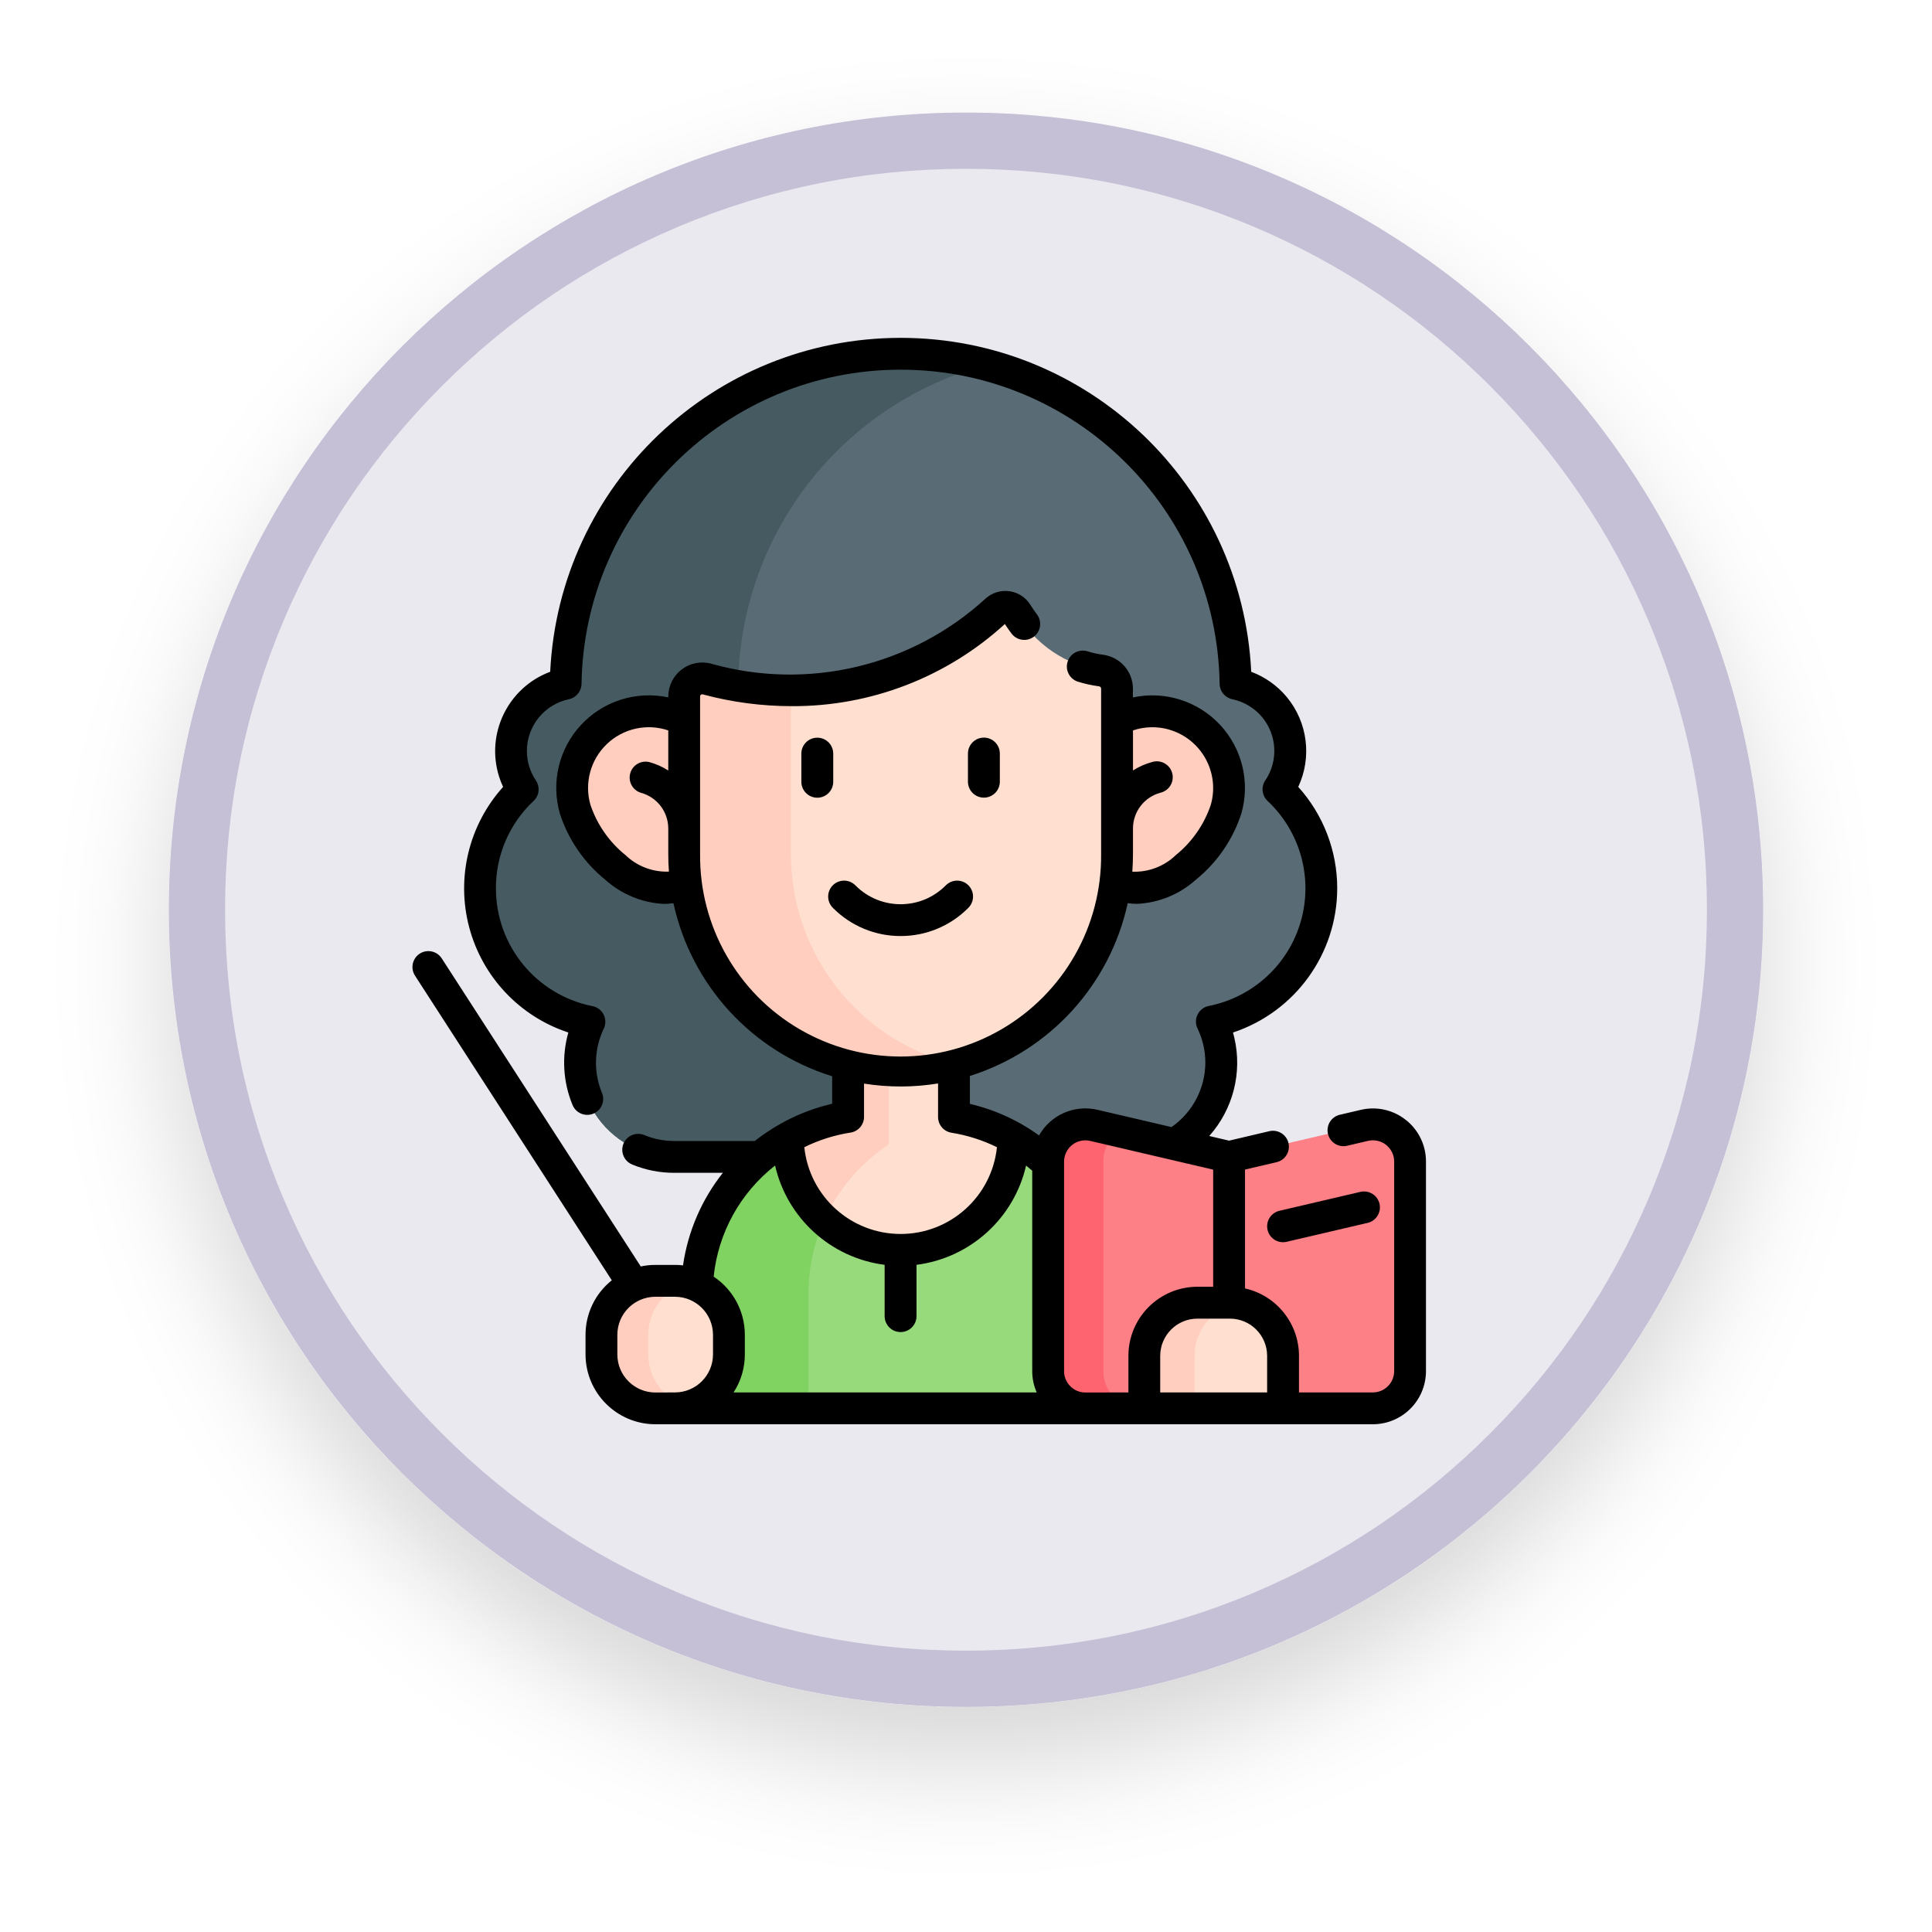
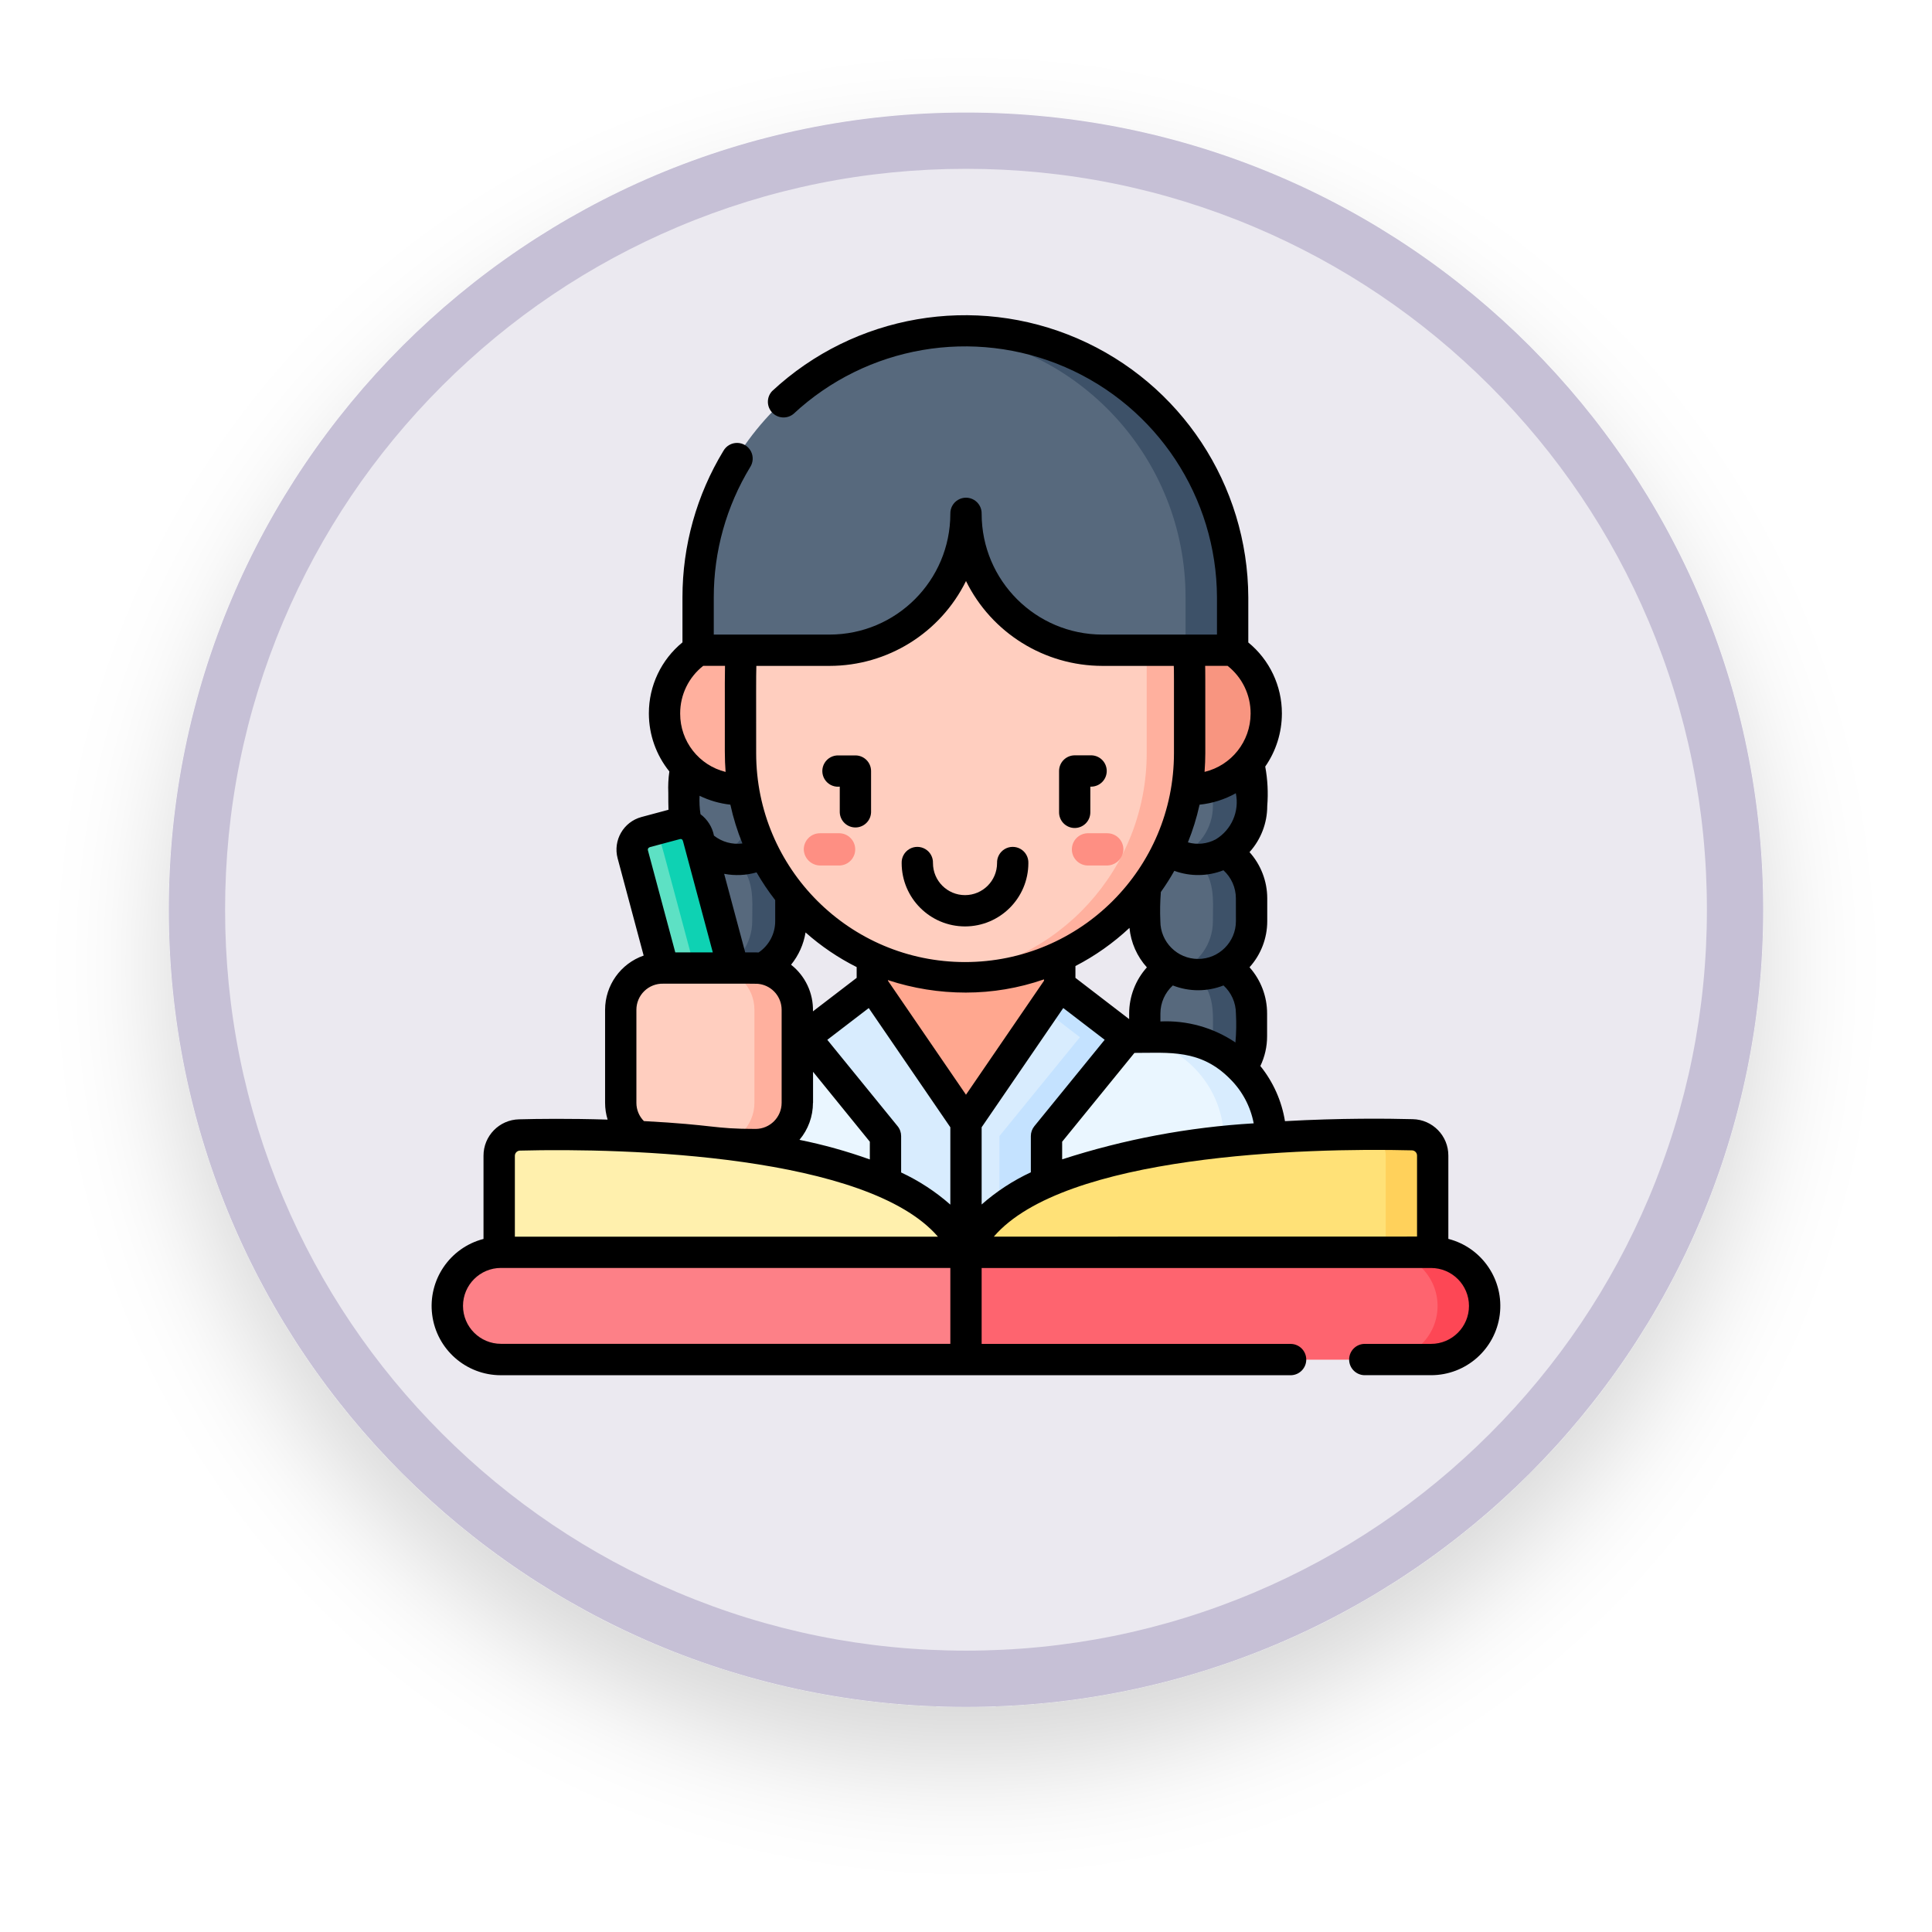
<svg xmlns="http://www.w3.org/2000/svg" width="103" height="103" viewBox="0 0 103 103">
  <defs>
    <filter id="Path_978624" x="0" y="0" width="103" height="103" filterUnits="userSpaceOnUse">
      <feOffset dy="3" input="SourceAlpha" />
      <feGaussianBlur stdDeviation="3" result="blur" />
      <feFlood flood-opacity="0.161" />
      <feComposite operator="in" in2="blur" />
      <feComposite in="SourceGraphic" />
    </filter>
  </defs>
-   <g id="Group_1206316" data-name="Group 1206316" transform="translate(-171 -749)">
-     <g id="Group_1206116" data-name="Group 1206116">
-       <g id="Group_1203387" data-name="Group 1203387" transform="translate(0 -83)">
-         <g id="Group_1178310" data-name="Group 1178310" transform="translate(0 -2034)">
-           <g id="Group_1176881" data-name="Group 1176881">
-             <g id="Group_1175148" data-name="Group 1175148" transform="translate(0 1580)">
-               <g id="Group_1173798" data-name="Group 1173798" transform="translate(-3 -3520)">
-                 <g id="Group_1171925" data-name="Group 1171925" transform="translate(-22 -2246)">
-                   <g id="Group_1164524" data-name="Group 1164524" transform="translate(205 7058)">
-                     <g id="Group_1144123" data-name="Group 1144123">
-                       <g transform="matrix(1, 0, 0, 1, -9, -6)" filter="url(#Path_978624)">
-                         <g id="Path_978624-2" data-name="Path 978624" transform="translate(9 6)" fill="#ebe9f0">
-                           <path d="M 42.5 83.5 C 36.964 83.5 31.595 82.416 26.541 80.279 C 21.659 78.214 17.274 75.257 13.509 71.491 C 9.743 67.726 6.786 63.341 4.721 58.459 C 2.584 53.405 1.5 48.036 1.5 42.5 C 1.5 36.964 2.584 31.595 4.721 26.541 C 6.786 21.659 9.743 17.274 13.509 13.509 C 17.274 9.743 21.659 6.786 26.541 4.721 C 31.595 2.584 36.964 1.5 42.5 1.5 C 48.036 1.5 53.405 2.584 58.459 4.721 C 63.341 6.786 67.726 9.743 71.491 13.509 C 75.257 17.274 78.214 21.659 80.279 26.541 C 82.416 31.595 83.5 36.964 83.5 42.5 C 83.5 48.036 82.416 53.405 80.279 58.459 C 78.214 63.341 75.257 67.726 71.491 71.491 C 67.726 75.257 63.341 78.214 58.459 80.279 C 53.405 82.416 48.036 83.5 42.5 83.5 Z" stroke="none" />
-                           <path d="M 42.5 3 C 37.166 3 31.994 4.044 27.126 6.103 C 22.422 8.092 18.198 10.941 14.569 14.569 C 10.941 18.198 8.092 22.422 6.103 27.126 C 4.044 31.994 3 37.166 3 42.5 C 3 47.834 4.044 53.006 6.103 57.874 C 8.092 62.578 10.941 66.802 14.569 70.431 C 18.198 74.059 22.422 76.908 27.126 78.897 C 31.994 80.956 37.166 82 42.5 82 C 47.834 82 53.006 80.956 57.874 78.897 C 62.578 76.908 66.802 74.059 70.431 70.431 C 74.059 66.802 76.908 62.578 78.897 57.874 C 80.956 53.006 82 47.834 82 42.5 C 82 37.166 80.956 31.994 78.897 27.126 C 76.908 22.422 74.059 18.198 70.431 14.569 C 66.802 10.941 62.578 8.092 57.874 6.103 C 53.006 4.044 47.834 3 42.5 3 M 42.5 0 C 65.972 0 85 19.028 85 42.5 C 85 65.972 65.972 85 42.5 85 C 19.028 85 0 65.972 0 42.5 C 0 19.028 19.028 0 42.5 0 Z" stroke="none" fill="#c6c0d6" />
+   <g id="Group_1226370" data-name="Group 1226370" transform="translate(-171 -805)">
+     <g id="Group_1225221" data-name="Group 1225221">
+       <g id="Group_1206303" data-name="Group 1206303" transform="translate(0 56)">
+         <g id="Group_1203387" data-name="Group 1203387" transform="translate(0 -83)">
+           <g id="Group_1178310" data-name="Group 1178310" transform="translate(0 -2034)">
+             <g id="Group_1176881" data-name="Group 1176881">
+               <g id="Group_1175148" data-name="Group 1175148" transform="translate(0 1580)">
+                 <g id="Group_1173798" data-name="Group 1173798" transform="translate(-3 -3520)">
+                   <g id="Group_1171925" data-name="Group 1171925" transform="translate(-22 -2246)">
+                     <g id="Group_1164524" data-name="Group 1164524" transform="translate(205 7058)">
+                       <g id="Group_1144123" data-name="Group 1144123">
+                         <g transform="matrix(1, 0, 0, 1, -9, -6)" filter="url(#Path_978624)">
+                           <g id="Path_978624-2" data-name="Path 978624" transform="translate(9 6)" fill="#ebe9f0">
+                             <path d="M 42.5 83.5 C 36.964 83.5 31.595 82.416 26.541 80.279 C 21.659 78.214 17.274 75.257 13.509 71.491 C 9.743 67.726 6.786 63.341 4.721 58.459 C 2.584 53.405 1.5 48.036 1.5 42.5 C 1.5 36.964 2.584 31.595 4.721 26.541 C 6.786 21.659 9.743 17.274 13.509 13.509 C 17.274 9.743 21.659 6.786 26.541 4.721 C 31.595 2.584 36.964 1.5 42.5 1.5 C 48.036 1.5 53.405 2.584 58.459 4.721 C 63.341 6.786 67.726 9.743 71.491 13.509 C 75.257 17.274 78.214 21.659 80.279 26.541 C 82.416 31.595 83.5 36.964 83.5 42.5 C 83.5 48.036 82.416 53.405 80.279 58.459 C 78.214 63.341 75.257 67.726 71.491 71.491 C 67.726 75.257 63.341 78.214 58.459 80.279 C 53.405 82.416 48.036 83.5 42.5 83.5 Z" stroke="none" />
+                             <path d="M 42.5 3 C 37.166 3 31.994 4.044 27.126 6.103 C 22.422 8.092 18.198 10.941 14.569 14.569 C 10.941 18.198 8.092 22.422 6.103 27.126 C 4.044 31.994 3 37.166 3 42.5 C 3 47.834 4.044 53.006 6.103 57.874 C 8.092 62.578 10.941 66.802 14.569 70.431 C 18.198 74.059 22.422 76.908 27.126 78.897 C 31.994 80.956 37.166 82 42.5 82 C 47.834 82 53.006 80.956 57.874 78.897 C 62.578 76.908 66.802 74.059 70.431 70.431 C 74.059 66.802 76.908 62.578 78.897 57.874 C 80.956 53.006 82 47.834 82 42.5 C 82 37.166 80.956 31.994 78.897 27.126 C 76.908 22.422 74.059 18.198 70.431 14.569 C 66.802 10.941 62.578 8.092 57.874 6.103 C 53.006 4.044 47.834 3 42.5 3 M 42.5 0 C 65.972 0 85 19.028 85 42.5 C 85 65.972 65.972 85 42.5 85 C 19.028 85 0 65.972 0 42.5 C 0 19.028 19.028 0 42.5 0 Z" stroke="none" fill="#c6c0d6" />
+                           </g>
                        </g>
                      </g>
                    </g>
                  </g>
                </g>
              </g>
            </g>
          </g>
        </g>
      </g>
-       <g id="maestro" transform="translate(175.722 767)">
-         <g id="Group_1206114" data-name="Group 1206114" transform="translate(20.865 0.848)">
-           <g id="Group_1206111" data-name="Group 1206111" transform="translate(0)">
-             <path id="Path_1044436" data-name="Path 1044436" d="M91.554,30.735A3.663,3.663,0,0,0,89.265,25.1a17.859,17.859,0,0,0-35.715,0,3.663,3.663,0,0,0-2.289,5.635A7.239,7.239,0,0,0,54.815,43.11a5.028,5.028,0,0,0,4.525,7.217H83.475A5.028,5.028,0,0,0,88,43.11a7.238,7.238,0,0,0,3.554-12.375Z" transform="translate(-48.98 -7.496)" fill="#596c76" />
-             <path id="Path_1044437" data-name="Path 1044437" d="M72.939,50.332h-13.6a5.026,5.026,0,0,1-4.525-7.217,7.239,7.239,0,0,1-3.554-12.376,3.607,3.607,0,0,1-.462-.958A3.666,3.666,0,0,1,53.548,25.1,17.877,17.877,0,0,1,76.006,8.1,17.874,17.874,0,0,0,62.748,25.1s.527,3.713.064,4.116Z" transform="translate(-48.978 -7.5)" fill="#465a61" />
-             <path id="Path_1044438" data-name="Path 1044438" d="M172.925,375.676v5.347a.751.751,0,0,1-.752.752H151.956a.753.753,0,0,1-.752-.752v-5.347a9.516,9.516,0,0,1,2.238-6.145,9.613,9.613,0,0,1,2.613-2.172,9.5,9.5,0,0,1,4.706-1.239h2.608a9.557,9.557,0,0,1,9.556,9.556Z" transform="translate(-139.637 -325.543)" fill="#97da7b" />
-             <path id="Path_1044439" data-name="Path 1044439" d="M165.04,366.269a9.559,9.559,0,0,0-7.889,9.411v6.1h-5.19a.753.753,0,0,1-.753-.753V375.68a9.556,9.556,0,0,1,9.556-9.556h2.609A9.635,9.635,0,0,1,165.04,366.269Z" transform="translate(-139.641 -325.546)" fill="#80d261" />
-             <path id="Path_1044440" data-name="Path 1044440" d="M206.091,332.1a6.011,6.011,0,0,1-12.022,0,9.453,9.453,0,0,1,3.213-1.122V326.36h5.643v4.623A9.451,9.451,0,0,1,206.091,332.1Z" transform="translate(-177.652 -290.281)" fill="#ffdfcf" />
-             <path id="Path_1044441" data-name="Path 1044441" d="M199.443,330.91v5.571a9.6,9.6,0,0,0-3.436,4.034,5.989,5.989,0,0,1-1.938-4.382,9.454,9.454,0,0,1,3.213-1.122v-4.1Z" transform="translate(-177.652 -294.316)" fill="#ffcebf" />
-             <path id="Path_1044442" data-name="Path 1044442" d="M121.479,176.52a4.089,4.089,0,0,1,5.811,4.766c-.628,2.169-3.271,4.722-5.441,4.094a2.427,2.427,0,0,1-.468-.191H98.5a2.419,2.419,0,0,1-.468.191c-2.17.628-4.813-1.926-5.44-4.094a4.088,4.088,0,0,1,5.81-4.766Z" transform="translate(-87.513 -156.987)" fill="#ffcebf" />
-             <path id="Path_1044443" data-name="Path 1044443" d="M168.291,131.228v8.828a11.538,11.538,0,0,1-23.076,0v-8.4a.963.963,0,0,1,1.216-.931,17.4,17.4,0,0,0,4.473.6,15.894,15.894,0,0,0,10.946-4.261.722.722,0,0,1,1.1.157,6.306,6.306,0,0,0,4.487,3.051A.97.97,0,0,1,168.291,131.228Z" transform="translate(-134.326 -113.367)" fill="#ffdfcf" />
-             <path id="Path_1044444" data-name="Path 1044444" d="M159.6,181.139a11.549,11.549,0,0,1-14.384-11.185v-8.4a.963.963,0,0,1,1.216-.931,17.4,17.4,0,0,0,4.473.6v8.732A11.542,11.542,0,0,0,159.6,181.139Z" transform="translate(-134.326 -143.265)" fill="#ffcebf" />
+       <g id="estudiante_3_" data-name="estudiante (3)" transform="translate(194.015 819.768)">
+         <g id="Group_1225219" data-name="Group 1225219" transform="translate(0.773 2.863)">
+           <g id="Group_1225204" data-name="Group 1225204" transform="translate(12.615 21.662)">
+             <g id="Group_1225197" data-name="Group 1225197">
+               <path id="Path_1211477" data-name="Path 1211477" d="M124.608,259.356a2.845,2.845,0,0,1-2.873,0,2.869,2.869,0,0,0-.387.273,11.939,11.939,0,0,1-.942,1.5,7.473,7.473,0,0,0-.084,1.9,2.849,2.849,0,0,0,5.7,0v-1.22A2.847,2.847,0,0,0,124.608,259.356Z" transform="translate(-120.321 -253.219)" fill="#57697d" />
+               <path id="Path_1211478" data-name="Path 1211478" d="M124.608,204.2a2.845,2.845,0,0,1-2.873,0,2.866,2.866,0,0,0-.387.273,11.941,11.941,0,0,1-.942,1.5,7.473,7.473,0,0,0-.084,1.9,2.849,2.849,0,0,0,5.7,0v-1.221a2.847,2.847,0,0,0-1.412-2.46Z" transform="translate(-120.321 -204.201)" fill="#57697d" />
+               <path id="Path_1211479" data-name="Path 1211479" d="M126.025,318.216V317a2.847,2.847,0,0,0-1.412-2.46,2.851,2.851,0,0,1-2.873,0,2.858,2.858,0,0,0-1.412,2.492c0,.142,0,1.177,0,1.207a2.849,2.849,0,0,0,5.7-.019Z" transform="translate(-120.325 -302.259)" fill="#57697d" />
+               <path id="Path_1211480" data-name="Path 1211480" d="M124.608,259.356a2.845,2.845,0,0,1-2.873,0,2.869,2.869,0,0,0-.387.273,11.939,11.939,0,0,1-.942,1.5,7.473,7.473,0,0,0-.084,1.9,2.849,2.849,0,0,0,5.7,0v-1.22A2.847,2.847,0,0,0,124.608,259.356Z" transform="translate(-120.321 -253.219)" fill="#57697d" />
+               <path id="Path_1211481" data-name="Path 1211481" d="M124.608,204.2a2.845,2.845,0,0,1-2.873,0,2.866,2.866,0,0,0-.387.273,11.941,11.941,0,0,1-.942,1.5,7.473,7.473,0,0,0-.084,1.9,2.849,2.849,0,0,0,5.7,0v-1.221a2.847,2.847,0,0,0-1.412-2.46Z" transform="translate(-120.321 -204.201)" fill="#57697d" />
+               <path id="Path_1211482" data-name="Path 1211482" d="M126.025,318.216V317a2.847,2.847,0,0,0-1.412-2.46,2.851,2.851,0,0,1-2.873,0,2.858,2.858,0,0,0-1.412,2.492c0,.142,0,1.177,0,1.207a2.849,2.849,0,0,0,5.7-.019Z" transform="translate(-120.325 -302.259)" fill="#57697d" />
+               <path id="Path_1211483" data-name="Path 1211483" d="M124.241,263.036v-1.22a2.861,2.861,0,0,0-.9-2.076,2.843,2.843,0,0,1-1.606-.384,2.855,2.855,0,0,0-.387.273,11.937,11.937,0,0,1-.942,1.5,7.473,7.473,0,0,0-.084,1.9,2.849,2.849,0,0,0,1.922,2.694A2.784,2.784,0,0,0,124.241,263.036Z" transform="translate(-120.322 -253.219)" fill="#57697d" />
+               <path id="Path_1211484" data-name="Path 1211484" d="M123.344,204.588l0,0a2.842,2.842,0,0,1-1.605-.384,2.857,2.857,0,0,0-.387.273,11.934,11.934,0,0,1-.942,1.5,7.474,7.474,0,0,0-.084,1.9,2.849,2.849,0,0,0,1.952,2.7,2.837,2.837,0,0,0,1.965-2.7v-1.22A2.837,2.837,0,0,0,123.344,204.588Z" transform="translate(-120.322 -204.2)" fill="#57697d" />
+               <path id="Path_1211485" data-name="Path 1211485" d="M122.4,320.882a2.852,2.852,0,0,0,1.847-2.667c0-1.216.156-2.3-.9-3.293l0,0a2.845,2.845,0,0,1-1.6-.383,2.858,2.858,0,0,0-1.412,2.492c0,.142,0,1.177,0,1.207a2.849,2.849,0,0,0,1.972,2.691Z" transform="translate(-120.325 -302.258)" fill="#57697d" />
+             </g>
+             <g id="Group_1225199" data-name="Group 1225199" transform="translate(1.849 0)">
+               <g id="Group_1225198" data-name="Group 1225198">
+                 <path id="Path_1211486" data-name="Path 1211486" d="M139.379,204.2a2.841,2.841,0,0,1-1.487.388c1.053.992.9,2.081.9,3.292a2.849,2.849,0,0,1-1.847,2.667,2.851,2.851,0,0,0,3.85-2.667v-1.221A2.847,2.847,0,0,0,139.379,204.2Z" transform="translate(-136.941 -204.201)" fill="#3d5168" />
+               </g>
+             </g>
+             <g id="Group_1225201" data-name="Group 1225201" transform="translate(1.849 6.137)">
+               <g id="Group_1225200" data-name="Group 1225200">
+                 <path id="Path_1211487" data-name="Path 1211487" d="M139.379,259.356a2.841,2.841,0,0,1-1.487.388c1.053.991.9,2.081.9,3.292a2.849,2.849,0,0,1-1.847,2.667,2.851,2.851,0,0,0,3.85-2.667v-1.22A2.846,2.846,0,0,0,139.379,259.356Z" transform="translate(-136.941 -259.356)" fill="#3d5168" />
+               </g>
+             </g>
+             <g id="Group_1225203" data-name="Group 1225203" transform="translate(1.85 12.277)">
+               <g id="Group_1225202" data-name="Group 1225202">
+                 <path id="Path_1211488" data-name="Path 1211488" d="M139.382,314.535a2.843,2.843,0,0,1-1.488.387c1.04.979.9,2.04.9,3.293a2.852,2.852,0,0,1-1.847,2.667,2.851,2.851,0,0,0,3.85-2.667v-1.221a2.847,2.847,0,0,0-1.412-2.46Z" transform="translate(-136.944 -314.535)" fill="#3d5168" />
+               </g>
+             </g>
          </g>
-           <g id="Group_1206112" data-name="Group 1206112" transform="translate(30.293 41.093)">
-             <path id="Path_1044445" data-name="Path 1044445" d="M333.569,370.733l-7.213,1.685-7.213-1.685a1.982,1.982,0,0,0-2.433,1.93v11.176a1.982,1.982,0,0,0,1.982,1.982H334.02A1.982,1.982,0,0,0,336,383.838V372.662A1.982,1.982,0,0,0,333.569,370.733Z" transform="translate(-316.71 -370.68)" fill="#fd8087" />
-             <path id="Path_1044446" data-name="Path 1044446" d="M321.631,385.827h-2.938a1.982,1.982,0,0,1-1.982-1.982V372.669a1.981,1.981,0,0,1,2.433-1.929l1.343.313a1.968,1.968,0,0,0-.836,1.616v11.176A1.982,1.982,0,0,0,321.631,385.827Z" transform="translate(-316.71 -370.686)" fill="#fe646f" />
-             <path id="Path_1044447" data-name="Path 1044447" d="M366.589,454.7h-1.731a2.832,2.832,0,0,0-2.832,2.832v2.8h7.4v-2.8A2.832,2.832,0,0,0,366.589,454.7Z" transform="translate(-356.899 -445.194)" fill="#ffdfcf" />
-             <path id="Path_1044448" data-name="Path 1044448" d="M366.993,454.741a2.833,2.833,0,0,0-2.355,2.791v2.8h-2.686v-2.8a2.833,2.833,0,0,1,2.832-2.832h1.731A2.765,2.765,0,0,1,366.993,454.741Z" transform="translate(-356.833 -445.193)" fill="#ffcebf" />
+           <g id="Group_1225212" data-name="Group 1225212" transform="translate(37.175 21.662)">
+             <g id="Group_1225205" data-name="Group 1225205">
+               <path id="Path_1211489" data-name="Path 1211489" d="M345.342,259.356a2.845,2.845,0,0,1-2.873,0,2.869,2.869,0,0,0-.387.273,11.936,11.936,0,0,1-.942,1.5,7.473,7.473,0,0,0-.084,1.9,2.849,2.849,0,0,0,5.7,0v-1.22A2.847,2.847,0,0,0,345.342,259.356Z" transform="translate(-341.055 -253.219)" fill="#57697d" />
+               <path id="Path_1211490" data-name="Path 1211490" d="M345.342,204.2a2.845,2.845,0,0,1-2.873,0,2.866,2.866,0,0,0-.387.273,11.938,11.938,0,0,1-.942,1.5,7.472,7.472,0,0,0-.084,1.9,2.849,2.849,0,0,0,5.7,0v-1.221a2.847,2.847,0,0,0-1.412-2.46Z" transform="translate(-341.055 -204.201)" fill="#57697d" />
+               <path id="Path_1211491" data-name="Path 1211491" d="M346.759,318.216V317a2.847,2.847,0,0,0-1.412-2.46,2.851,2.851,0,0,1-2.873,0,2.858,2.858,0,0,0-1.412,2.492c0,.142,0,1.177,0,1.207a2.849,2.849,0,0,0,5.7-.019Z" transform="translate(-341.059 -302.259)" fill="#57697d" />
+               <path id="Path_1211492" data-name="Path 1211492" d="M345.342,259.356a2.845,2.845,0,0,1-2.873,0,2.869,2.869,0,0,0-.387.273,11.936,11.936,0,0,1-.942,1.5,7.473,7.473,0,0,0-.084,1.9,2.849,2.849,0,0,0,5.7,0v-1.22A2.847,2.847,0,0,0,345.342,259.356Z" transform="translate(-341.055 -253.219)" fill="#57697d" />
+               <path id="Path_1211493" data-name="Path 1211493" d="M345.342,204.2a2.845,2.845,0,0,1-2.873,0,2.866,2.866,0,0,0-.387.273,11.938,11.938,0,0,1-.942,1.5,7.472,7.472,0,0,0-.084,1.9,2.849,2.849,0,0,0,5.7,0v-1.221a2.847,2.847,0,0,0-1.412-2.46Z" transform="translate(-341.055 -204.201)" fill="#57697d" />
+               <path id="Path_1211494" data-name="Path 1211494" d="M346.759,318.216V317a2.847,2.847,0,0,0-1.412-2.46,2.851,2.851,0,0,1-2.873,0,2.858,2.858,0,0,0-1.412,2.492c0,.142,0,1.177,0,1.207a2.849,2.849,0,0,0,5.7-.019Z" transform="translate(-341.059 -302.259)" fill="#57697d" />
+               <path id="Path_1211495" data-name="Path 1211495" d="M344.975,263.036v-1.22a2.861,2.861,0,0,0-.9-2.076,2.843,2.843,0,0,1-1.606-.384,2.852,2.852,0,0,0-.387.273,11.943,11.943,0,0,1-.942,1.5,7.472,7.472,0,0,0-.084,1.9,2.849,2.849,0,0,0,1.922,2.694A2.784,2.784,0,0,0,344.975,263.036Z" transform="translate(-341.056 -253.219)" fill="#57697d" />
+               <path id="Path_1211496" data-name="Path 1211496" d="M344.079,204.588l0,0a2.842,2.842,0,0,1-1.605-.384,2.858,2.858,0,0,0-.387.273,11.933,11.933,0,0,1-.942,1.5,7.473,7.473,0,0,0-.084,1.9,2.061,2.061,0,1,0,3.917,0v-1.22A2.838,2.838,0,0,0,344.079,204.588Z" transform="translate(-341.057 -204.2)" fill="#57697d" />
+               <path id="Path_1211497" data-name="Path 1211497" d="M343.131,320.882a2.852,2.852,0,0,0,1.847-2.667c0-1.608.121-2.169-.9-3.3a2.845,2.845,0,0,1-1.6-.383,2.858,2.858,0,0,0-1.412,2.492c0,.142,0,1.177,0,1.207a2.85,2.85,0,0,0,1.972,2.691Z" transform="translate(-341.059 -302.258)" fill="#57697d" />
+             </g>
+             <g id="Group_1225207" data-name="Group 1225207" transform="translate(1.849 0)">
+               <g id="Group_1225206" data-name="Group 1225206">
+                 <path id="Path_1211498" data-name="Path 1211498" d="M360.113,204.2a2.841,2.841,0,0,1-1.487.388,2.837,2.837,0,0,1,.9,2.072v1.221a2.849,2.849,0,0,1-1.847,2.667,2.851,2.851,0,0,0,3.85-2.667v-1.221A2.846,2.846,0,0,0,360.113,204.2Z" transform="translate(-357.675 -204.201)" fill="#3d5168" />
+               </g>
+             </g>
+             <g id="Group_1225209" data-name="Group 1225209" transform="translate(1.849 6.137)">
+               <g id="Group_1225208" data-name="Group 1225208">
+                 <path id="Path_1211499" data-name="Path 1211499" d="M360.113,259.356a2.841,2.841,0,0,1-1.487.388c1.053.991.9,2.081.9,3.292a2.849,2.849,0,0,1-1.847,2.667,2.851,2.851,0,0,0,3.85-2.667v-1.22A2.846,2.846,0,0,0,360.113,259.356Z" transform="translate(-357.675 -259.356)" fill="#3d5168" />
+               </g>
+             </g>
+             <g id="Group_1225211" data-name="Group 1225211" transform="translate(1.85 12.277)">
+               <g id="Group_1225210" data-name="Group 1225210">
+                 <path id="Path_1211500" data-name="Path 1211500" d="M360.116,314.535a2.843,2.843,0,0,1-1.488.387c1.04.979.9,2.04.9,3.293a2.852,2.852,0,0,1-1.847,2.667,2.851,2.851,0,0,0,3.85-2.667v-1.221a2.847,2.847,0,0,0-1.412-2.46Z" transform="translate(-357.678 -314.535)" fill="#3d5168" />
+               </g>
+             </g>
          </g>
-           <g id="Group_1206113" data-name="Group 1206113" transform="translate(6.48 49.436)">
-             <path id="Path_1044449" data-name="Path 1044449" d="M110.167,444.42h-1.044a2.877,2.877,0,0,0-2.877,2.877v1.044a2.877,2.877,0,0,0,2.877,2.877h1.044a2.877,2.877,0,0,0,2.877-2.877V447.3A2.877,2.877,0,0,0,110.167,444.42Z" transform="translate(-106.247 -444.42)" fill="#ffdfcf" />
-             <path id="Path_1044450" data-name="Path 1044450" d="M110.893,451.121a2.878,2.878,0,0,1-.724.092h-1.043a2.877,2.877,0,0,1-2.877-2.876v-1.044a2.877,2.877,0,0,1,2.877-2.876h1.043a2.878,2.878,0,0,1,.724.092,2.878,2.878,0,0,0-2.152,2.785v1.044A2.878,2.878,0,0,0,110.893,451.121Z" transform="translate(-106.248 -444.416)" fill="#ffcebf" />
+           <path id="Path_1211501" data-name="Path 1211501" d="M136.309,348.02h-2.177l-4.292,5.272v3.69h-8.584v-3.69l-4.292-5.272h-2.177a5.5,5.5,0,0,0-5.5,5.579v8.755h32.525v-8.832A5.5,5.5,0,0,0,136.309,348.02Z" transform="translate(-97.899 -310.356)" fill="#eaf6ff" />
+           <path id="Path_1211502" data-name="Path 1211502" d="M136.309,348.02h-2.177l-4.292,5.272v3.69h-8.584v-3.69l-4.292-5.272h-2.177a5.5,5.5,0,0,0-5.5,5.579v8.755h32.525v-8.832A5.5,5.5,0,0,0,136.309,348.02Z" transform="translate(-97.899 -310.356)" fill="#eaf6ff" />
+           <g id="Group_1225213" data-name="Group 1225213" transform="translate(36.228 37.664)">
+             <path id="Path_1211503" data-name="Path 1211503" d="M334.722,348.02h-2.177l-.005.007a5.5,5.5,0,0,1,5.237,5.5v8.832h2.448v-8.832A5.5,5.5,0,0,0,334.722,348.02Z" transform="translate(-332.54 -348.02)" fill="#d8ecfe" />
+           </g>
+           <path id="Path_1211504" data-name="Path 1211504" d="M210.562,287.447v3.989l4.535,6.625a.556.556,0,0,0,.918,0l4.535-6.625v-3.989Z" transform="translate(-187.906 -256.523)" fill="#ffa78f" />
+           <path id="Path_1211505" data-name="Path 1211505" d="M115.12,162.606h-2.329A4.047,4.047,0,0,0,111,165.968v.025a4.052,4.052,0,0,0,4.21,4.051h2.525v-7.438Z" transform="translate(-99.423 -145.572)" fill="#ffb09e" />
+           <path id="Path_1211506" data-name="Path 1211506" d="M338.714,162.606h-5.57v7.438h3.117a4.058,4.058,0,0,0,4.244-4.051v-.025A4.047,4.047,0,0,0,338.714,162.606Z" transform="translate(-296.849 -145.572)" fill="#f89580" />
+           <path id="Path_1211507" data-name="Path 1211507" d="M169.552,86.067H147.458v8.516h0c-.086.816-.066.874-.066,5.487,0,6.8,5.694,11.88,11.332,11.88a11.932,11.932,0,0,0,10.83-11.88C169.552,99.45,169.552,86.668,169.552,86.067Z" transform="translate(-131.761 -77.55)" fill="#ffcebf" />
+           <path id="Path_1211508" data-name="Path 1211508" d="M186.428,329.919l-4.535-6.625-3.589,2.751,4.292,5.272v9.062h8.584v-9.062l4.292-5.272-3.589-2.751-4.535,6.625A.556.556,0,0,1,186.428,329.919Z" transform="translate(-159.237 -288.381)" fill="#d8ecfe" />
+           <path id="Path_1211509" data-name="Path 1211509" d="M280.332,403.718v-8.01a1.113,1.113,0,0,0-1.085-1.112c-4.45-.116-21.194-.118-23.8,6.265v2.857Z" transform="translate(-227.797 -351.726)" fill="#fff3be" />
+           <path id="Path_1211510" data-name="Path 1211510" d="M280.239,456.824H255.446v-5.715h24.793a2.857,2.857,0,0,1,2.857,2.857h0A2.857,2.857,0,0,1,280.239,456.824Z" transform="translate(-227.796 -401.974)" fill="#fd8087" />
+           <path id="Path_1211511" data-name="Path 1211511" d="M256.076,109.713v11.372a11.932,11.932,0,0,1-10.831,11.88,11.933,11.933,0,0,0,13.057-11.88V109.713Z" transform="translate(-218.73 -98.565)" fill="#ffb09e" />
+           <path id="Path_1211512" data-name="Path 1211512" d="M140.541,10c-6.416,0-13.446,5.85-13.446,14.163v2.818h7.013a7.268,7.268,0,0,0,7.268-7.268,7.268,7.268,0,0,0,7.268,7.268h4.944V24.16A14.207,14.207,0,0,0,140.541,10Z" transform="translate(-113.726 -9.944)" fill="#57697d" />
+           <g id="Group_1225215" data-name="Group 1225215" transform="translate(26.37 0)">
+             <g id="Group_1225214" data-name="Group 1225214">
+               <path id="Path_1211513" data-name="Path 1211513" d="M243.942,9.573a14.207,14.207,0,0,1,13.047,14.163v2.818h2.448V23.735A14.223,14.223,0,0,0,243.942,9.573Z" transform="translate(-243.942 -9.519)" fill="#3d5168" />
+             </g>
+           </g>
+           <g id="Group_1225217" data-name="Group 1225217" transform="translate(29.494 34.913)">
+             <g id="Group_1225216" data-name="Group 1225216">
+               <path id="Path_1211514" data-name="Path 1211514" d="M275.168,323.293l-.842,1.231,1.984,1.521-4.292,5.272v9.062h2.448v-9.062l4.292-5.272Z" transform="translate(-272.018 -323.293)" fill="#c4e2ff" />
+             </g>
+           </g>
+           <path id="Path_1211515" data-name="Path 1211515" d="M100.448,259.318c-3.274-12.221-3-11.479-3.336-11.758l-.927.248a.961.961,0,0,0-.679,1.177l2.914,10.876Z" transform="translate(-85.623 -221.074)" fill="#5de1c4" />
+           <path id="Path_1211516" data-name="Path 1211516" d="M110.427,258.067l1.9-.509-3.019-11.265a.961.961,0,0,0-1.177-.679l-1.045.28c.229.25-.016-.48,3.238,11.665Z" transform="translate(-95.942 -219.315)" fill="#0ed2b3" />
+           <path id="Path_1211517" data-name="Path 1211517" d="M97.662,322.068v-4.962a2.225,2.225,0,0,0-2.225-2.225H92.254a2.225,2.225,0,0,0-2.225,2.225v4.962a2.225,2.225,0,0,0,2.225,2.225h3.182A2.225,2.225,0,0,0,97.662,322.068Z" transform="translate(-80.785 -280.904)" fill="#ffcebf" />
+           <path id="Path_1211518" data-name="Path 1211518" d="M136.85,314.881h-2.225a2.225,2.225,0,0,1,2.225,2.225v4.962a2.225,2.225,0,0,1-2.225,2.225h2.225a2.225,2.225,0,0,0,2.225-2.225v-4.962A2.225,2.225,0,0,0,136.85,314.881Z" transform="translate(-120.418 -280.904)" fill="#ffb09e" />
+           <path id="Path_1211519" data-name="Path 1211519" d="M277.022,394.6c-1.013-.026-1.351-.024.29-.026-6.109-.009-19.553.626-21.866,6.291v2.858h22.66v-8.01A1.113,1.113,0,0,0,277.022,394.6Z" transform="translate(-227.797 -351.727)" fill="#ffe177" />
+           <path id="Path_1211520" data-name="Path 1211520" d="M443.03,394.521c-.7-.018-5.115-.069-2.448,0a1.113,1.113,0,0,1,1.085,1.112v8.01h2.448v-8.01A1.113,1.113,0,0,0,443.03,394.521Z" transform="translate(-391.579 -351.651)" fill="#ffd15b" />
+           <path id="Path_1211521" data-name="Path 1211521" d="M278.013,456.824a2.857,2.857,0,0,0,0-5.715H255.446v5.715h22.567Z" transform="translate(-227.796 -401.974)" fill="#fe646f" />
+           <path id="Path_1211522" data-name="Path 1211522" d="M458.714,451.109h-2.448a2.857,2.857,0,0,1,0,5.715h2.448a2.857,2.857,0,0,0,2.857-2.857h0A2.857,2.857,0,0,0,458.714,451.109Z" transform="translate(-406.271 -401.974)" fill="#fd4755" />
+           <path id="Path_1211523" data-name="Path 1211523" d="M31.795,403.775v-8.01a1.113,1.113,0,0,1,1.085-1.112c4.45-.116,21.194-.118,23.8,6.265v2.857Z" transform="translate(-29.03 -351.777)" fill="#fff0ad" />
+           <path id="Path_1211524" data-name="Path 1211524" d="M34.6,456.824H9.8a2.857,2.857,0,0,1-2.857-2.857h0A2.857,2.857,0,0,1,9.8,451.109H34.6Z" transform="translate(-6.946 -401.974)" fill="#fd8087" />
+           <g id="Group_1225218" data-name="Group 1225218" transform="translate(19.067 26.792)">
+             <path id="Path_1211525" data-name="Path 1211525" d="M307.32,252.023h1.016a.884.884,0,0,0,.9-.833.86.86,0,0,0-.859-.886H307.32a.86.86,0,0,0,0,1.719Z" transform="translate(-292.2 -250.304)" fill="#fe8f83" />
+             <path id="Path_1211526" data-name="Path 1211526" d="M180.215,252.023H179.2a.884.884,0,0,1-.9-.833.86.86,0,0,1,.859-.886h1.052a.86.86,0,0,1,0,1.719Z" transform="translate(-178.303 -250.304)" fill="#fe8f83" />
          </g>
        </g>
-         <g id="Group_1206115" data-name="Group 1206115" transform="translate(17.278 0)">
-           <path id="Path_1044451" data-name="Path 1044451" d="M202.14,189.354a.849.849,0,0,0-1.7,0v1.5a.849.849,0,1,0,1.7,0Z" transform="translate(-179.718 -167.176)" />
-           <path id="Path_1044452" data-name="Path 1044452" d="M280.638,190.85v-1.5a.849.849,0,1,0-1.7,0v1.5a.849.849,0,1,0,1.7,0Z" transform="translate(-249.334 -167.176)" />
-           <path id="Path_1044453" data-name="Path 1044453" d="M217.078,258.958a5.066,5.066,0,0,0,3.593-1.486.849.849,0,1,0-1.2-1.2,3.389,3.389,0,0,1-4.787,0,.849.849,0,1,0-1.2,1.2A5.066,5.066,0,0,0,217.078,258.958Z" transform="translate(-191.064 -227.055)" />
-           <path id="Path_1044454" data-name="Path 1044454" d="M70.227,41.707a2.815,2.815,0,0,0-2.4-.538l-1.139.266a.849.849,0,0,0,.386,1.653l1.14-.266a1.133,1.133,0,0,1,1.391,1.1V55.1a1.135,1.135,0,0,1-1.134,1.134H64.53V54.281a3.687,3.687,0,0,0-2.877-3.592V44.353l1.663-.389a.849.849,0,1,0-.386-1.653l-2.125.5-1.06-.248a5.866,5.866,0,0,0,1.338-5.24q-.032-.139-.071-.277a8.108,8.108,0,0,0,5.557-7.684,8.069,8.069,0,0,0-2.078-5.411,4.515,4.515,0,0,0-.6-4.777,4.539,4.539,0,0,0-1.907-1.36,18.709,18.709,0,0,0-37.374,0,4.516,4.516,0,0,0-2.731,5.568,4.449,4.449,0,0,0,.22.57,8.089,8.089,0,0,0,3.478,13.094,5.9,5.9,0,0,0,.215,3.841.849.849,0,1,0,1.569-.647,4.189,4.189,0,0,1,.106-3.4.849.849,0,0,0-.6-1.2,6.394,6.394,0,0,1-5.149-6.271A6.332,6.332,0,0,1,23.726,24.7a.848.848,0,0,0,.122-1.092,2.806,2.806,0,0,1-.481-1.575,2.823,2.823,0,0,1,2.238-2.755.849.849,0,0,0,.676-.819,17.011,17.011,0,0,1,34.018,0,.849.849,0,0,0,.676.819,2.827,2.827,0,0,1,1.6.967,2.814,2.814,0,0,1,.16,3.36.849.849,0,0,0,.121,1.095A6.39,6.39,0,0,1,59.72,35.63a.849.849,0,0,0-.6,1.2,4.174,4.174,0,0,1,.418,1.82,4.2,4.2,0,0,1-1.805,3.437l-3.949-.922a2.834,2.834,0,0,0-3.112,1.368,10.417,10.417,0,0,0-.949-.611h0a10.282,10.282,0,0,0-2.737-1.073V39.361A12.433,12.433,0,0,0,55.4,30.15a3.434,3.434,0,0,0,.5.037,5.034,5.034,0,0,0,3.136-1.29,7.515,7.515,0,0,0,2.419-3.516,4.938,4.938,0,0,0-5.778-6.2v-.474a1.827,1.827,0,0,0-1.588-1.8,5.014,5.014,0,0,1-.855-.19.849.849,0,0,0-.515,1.617,6.7,6.7,0,0,0,1.146.255.125.125,0,0,1,.116.116v7.447c0,.005,0,.011,0,.016s0,0,0,.007v1.358a10.69,10.69,0,1,1-21.379,0v-8.4a.112.112,0,0,1,.046-.094.106.106,0,0,1,.1-.019,18.223,18.223,0,0,0,4.741.627,16.715,16.715,0,0,0,11.361-4.379c.106.165.22.328.339.487a.849.849,0,1,0,1.358-1.018c-.119-.158-.23-.322-.332-.486a1.572,1.572,0,0,0-2.394-.34,15.455,15.455,0,0,1-14.626,3.472,1.812,1.812,0,0,0-2.288,1.75v.047a4.938,4.938,0,0,0-5.779,6.2A7.515,7.515,0,0,0,27.545,28.9a5.033,5.033,0,0,0,3.136,1.289,3.433,3.433,0,0,0,.5-.037,12.432,12.432,0,0,0,8.462,9.226v1.467a10.263,10.263,0,0,0-2.782,1.084h0a10.577,10.577,0,0,0-1.345.9H31.223a4.141,4.141,0,0,1-1.584-.311.849.849,0,1,0-.646,1.57,5.829,5.829,0,0,0,2.229.438h2.594a10.322,10.322,0,0,0-2.125,4.934,3.739,3.739,0,0,0-.428-.025H30.221a3.726,3.726,0,0,0-.782.083l-10.6-16.408a.849.849,0,1,0-1.426.921L27.894,50.256a3.719,3.719,0,0,0-1.4,2.906v1.044a3.73,3.73,0,0,0,3.725,3.725H68.467A2.834,2.834,0,0,0,71.3,55.1V43.924a2.815,2.815,0,0,0-1.071-2.217ZM57.614,20.9a3.245,3.245,0,0,1,2.213,4.013,5.846,5.846,0,0,1-1.866,2.677,3.156,3.156,0,0,1-2.316.882q.034-.462.035-.932V26.164a1.974,1.974,0,0,1,1.46-1.9.849.849,0,1,0-.439-1.639,3.651,3.651,0,0,0-1.02.45V20.94a3.231,3.231,0,0,1,1.935-.042ZM28.623,27.587a5.846,5.846,0,0,1-1.866-2.676,3.24,3.24,0,0,1,4.148-3.971v2.137a3.648,3.648,0,0,0-1.021-.451.849.849,0,0,0-.439,1.639,1.975,1.975,0,0,1,1.46,1.906s0,.007,0,.01v1.355q0,.47.035.932a3.155,3.155,0,0,1-2.317-.882ZM62.832,54.281v1.952h-5.7V54.281A1.986,1.986,0,0,1,59.118,52.3h1.731A1.986,1.986,0,0,1,62.832,54.281Zm-22.207-11.9a.849.849,0,0,0,.717-.838V39.77a12.416,12.416,0,0,0,3.946-.008V41.55a.849.849,0,0,0,.714.838,8.583,8.583,0,0,1,2.426.772,5.163,5.163,0,0,1-10.27,0,8.587,8.587,0,0,1,2.468-.78ZM36.6,44.138a6.887,6.887,0,0,0,5.84,5.293v2.735a.849.849,0,0,0,1.7,0V49.431a6.888,6.888,0,0,0,5.841-5.291c.112.088.221.18.328.273V55.1a2.815,2.815,0,0,0,.238,1.134H34.387a3.7,3.7,0,0,0,.6-2.028V53.161a3.724,3.724,0,0,0-1.662-3.1A8.64,8.64,0,0,1,36.6,44.138Zm-6.382,12.1a2.03,2.03,0,0,1-2.028-2.028V53.162a2.03,2.03,0,0,1,2.028-2.028h1.044a2.03,2.03,0,0,1,2.028,2.028v1.044a2.03,2.03,0,0,1-2.028,2.028Zm22.918,0A1.134,1.134,0,0,1,52.007,55.1V43.924a1.133,1.133,0,0,1,1.391-1.1l6.557,1.532V50.6h-.837a3.685,3.685,0,0,0-3.681,3.681v1.952Z" transform="translate(-17.278 0)" />
-           <path id="Path_1044455" data-name="Path 1044455" d="M419.91,404.315a.848.848,0,0,0,1.019.633l4.336-1.013a.849.849,0,0,0-.386-1.653l-4.336,1.013A.849.849,0,0,0,419.91,404.315Z" transform="translate(-374.333 -356.745)" />
+         <g id="Group_1225220" data-name="Group 1225220" transform="translate(0 2.03)">
+           <path id="Path_1211527" data-name="Path 1211527" d="M228.56,261.306a3.381,3.381,0,0,0,3.377-3.377.835.835,0,1,0-1.669,0,1.708,1.708,0,0,1-3.417,0,.835.835,0,1,0-1.669,0A3.381,3.381,0,0,0,228.56,261.306Z" transform="translate(-200.127 -228.714)" />
+           <path id="Path_1211528" data-name="Path 1211528" d="M301.395,216.843a.835.835,0,0,0,.835-.835v-1.37h.069a.835.835,0,0,0,0-1.669h-.9a.835.835,0,0,0-.835.835v2.2A.834.834,0,0,0,301.395,216.843Z" transform="translate(-267.117 -189.498)" />
+           <path id="Path_1211529" data-name="Path 1211529" d="M188.231,214.638h.069v1.37a.835.835,0,0,0,1.669,0v-2.2a.835.835,0,0,0-.835-.835h-.9a.835.835,0,1,0,0,1.669Z" transform="translate(-166.545 -189.498)" />
+           <path id="Path_1211530" data-name="Path 1211530" d="M54.2,51.281V46.845a1.937,1.937,0,0,0-1.9-1.947c-1.29-.034-3.838-.062-6.81.106a6.282,6.282,0,0,0-1.312-2.94,3.656,3.656,0,0,0,.359-1.582v-1.22A3.694,3.694,0,0,0,43.6,36.8a3.668,3.668,0,0,0,.945-2.461v-1.22a3.694,3.694,0,0,0-.945-2.458,3.666,3.666,0,0,0,.945-2.461,8.005,8.005,0,0,0-.107-2.1,4.96,4.96,0,0,0,.888-2.815v-.025a4.878,4.878,0,0,0-1.791-3.777v-2.4a15.1,15.1,0,0,0-25.387-11A.835.835,0,0,0,19.286,7.3a13.428,13.428,0,0,1,22.579,9.78v1.983H35.753a6.441,6.441,0,0,1-6.434-6.434.835.835,0,1,0-1.669,0,6.441,6.441,0,0,1-6.434,6.434H15.038V17.079a13.353,13.353,0,0,1,1.942-6.946.835.835,0,1,0-1.426-.868,15.022,15.022,0,0,0-2.185,7.813v2.4a4.879,4.879,0,0,0-1.791,3.778v.025a4.928,4.928,0,0,0,1.092,3.079,6.054,6.054,0,0,0-.056,1.143c0,.363,0,.647.01.9l-1.443.387a1.8,1.8,0,0,0-1.269,2.2L11.3,36.176a3.064,3.064,0,0,0-2.056,2.89v4.962a3.032,3.032,0,0,0,.135.893c-2.051-.063-3.743-.041-4.717-.015a1.937,1.937,0,0,0-1.9,1.947v4.43a3.692,3.692,0,0,0,.927,7.266h42.13a.835.835,0,0,0,0-1.669h-16.5V52.832H53.277a2.023,2.023,0,0,1,0,4.046H49.717a.835.835,0,0,0,0,1.669h3.561a3.692,3.692,0,0,0,.927-7.266ZM33.611,47.04V46.1l3.854-4.735c1.861,0,3.524-.208,5.1,1.389a4.516,4.516,0,0,1,1.258,2.366A41.053,41.053,0,0,0,33.611,47.04Zm-4.292,2.407c0-6.759,0,2.642,0-4.118l4.351-6.356,2.208,1.693-3.749,4.606a.835.835,0,0,0-.187.527v1.932a10.966,10.966,0,0,0-2.623,1.715Zm-4.292-1.709V45.8a.835.835,0,0,0-.187-.527l-3.749-4.606L23.3,38.974,27.65,45.33c0,.372,0,3.751,0,4.124a10.99,10.99,0,0,0-2.623-1.715ZM17.266,36.006h-.552l-1.122-4.188a3.757,3.757,0,0,0,1.728-.077,12.775,12.775,0,0,0,.993,1.477c0,.1,0,.063,0,1.125a2.008,2.008,0,0,1-.885,1.668C17.374,36.007,17.32,36.006,17.266,36.006Zm-2.217-6.224a1.885,1.885,0,0,0-.719-1.143,4.818,4.818,0,0,1-.049-.982,4.984,4.984,0,0,0,1.642.474,12.643,12.643,0,0,0,.641,2.068,2.023,2.023,0,0,1-1.516-.417Zm4.882,5.161a12.635,12.635,0,0,0,2.725,1.847v.574l-2.33,1.786a3.06,3.06,0,0,0-1.167-2.486A3.664,3.664,0,0,0,19.931,34.943Zm8.544,3.206a12.712,12.712,0,0,0,4.156-.7l.013,0v.068l-4.16,6.077-4.16-6.076v-.033a13.234,13.234,0,0,0,4.15.664Zm13.737-.381a2.023,2.023,0,0,1,.663,1.493,10.526,10.526,0,0,1-.026,1.548,6.6,6.6,0,0,0-4-1.121v-.426a2.023,2.023,0,0,1,.663-1.493A3.694,3.694,0,0,0,42.212,37.769Zm.663-3.427a2.014,2.014,0,1,1-4.029,0,12.569,12.569,0,0,1,.027-1.554,12.833,12.833,0,0,0,.718-1.128,3.7,3.7,0,0,0,2.619-.031,2.023,2.023,0,0,1,.663,1.493Zm-1.082-4.357a2,2,0,0,1-1.473.158l0-.013a12.542,12.542,0,0,0,.609-1.962l.009-.036a4.967,4.967,0,0,0,1.932-.61A2.32,2.32,0,0,1,41.793,29.985ZM37.2,34.7a3.67,3.67,0,0,0,.928,2.105,3.694,3.694,0,0,0-.945,2.459v.3l-2.864-2.2v-.63A12.832,12.832,0,0,0,37.2,34.7Zm-16.869,9.33V42.372L23.358,46.1v.945A27.077,27.077,0,0,0,19.607,46,3.056,3.056,0,0,0,20.326,44.028Zm22.1-23.3a3.214,3.214,0,0,1,1.227,2.528v.025a3.2,3.2,0,0,1-2.454,3.1c.026-.331.039-.723.039-1,0-4.526,0-4.364-.008-4.653h1.2ZM28.485,16.209a8.112,8.112,0,0,0,7.268,4.523h3.809c.014.336.01.034.01,4.653a11.137,11.137,0,0,1-22.274,0c0-3.056-.008-4.074.01-4.653h3.909a8.113,8.113,0,0,0,7.268-4.523Zm-15.238,7.05a3.214,3.214,0,0,1,1.227-2.528h1.163c-.011.447-.011,1.14-.009,2.533,0,1.921-.015,2.408.04,3.121a3.189,3.189,0,0,1-2.421-3.1ZM11.613,30.4l1.625-.435a.127.127,0,0,1,.121.032.288.288,0,0,1,.044.1l1.583,5.91h-2l-1.46-5.447a.126.126,0,0,1,.089-.154Zm-.3,14.6a1.373,1.373,0,0,1-.4-.973V39.066a1.392,1.392,0,0,1,1.429-1.391c5.258,0,4.957-.009,5.141.02h.011a1.392,1.392,0,0,1,1.162,1.37v4.962a1.392,1.392,0,0,1-1.391,1.391c-2.3,0-2.1-.212-5.953-.418ZM4.434,46.852a.277.277,0,0,1,.272-.278c5.728-.149,18.543.245,22.284,4.59H4.434Zm-2.765,8a2.025,2.025,0,0,1,2.023-2.023H27.65v4.046H3.692a2.025,2.025,0,0,1-2.023-2.023Zm28.3-3.692c3.737-4.355,16.545-4.746,22.29-4.6a.277.277,0,0,1,.272.278v4.318Z" transform="translate(0 -2.03)" />
        </g>
      </g>
    </g>
  </g>
</svg>
